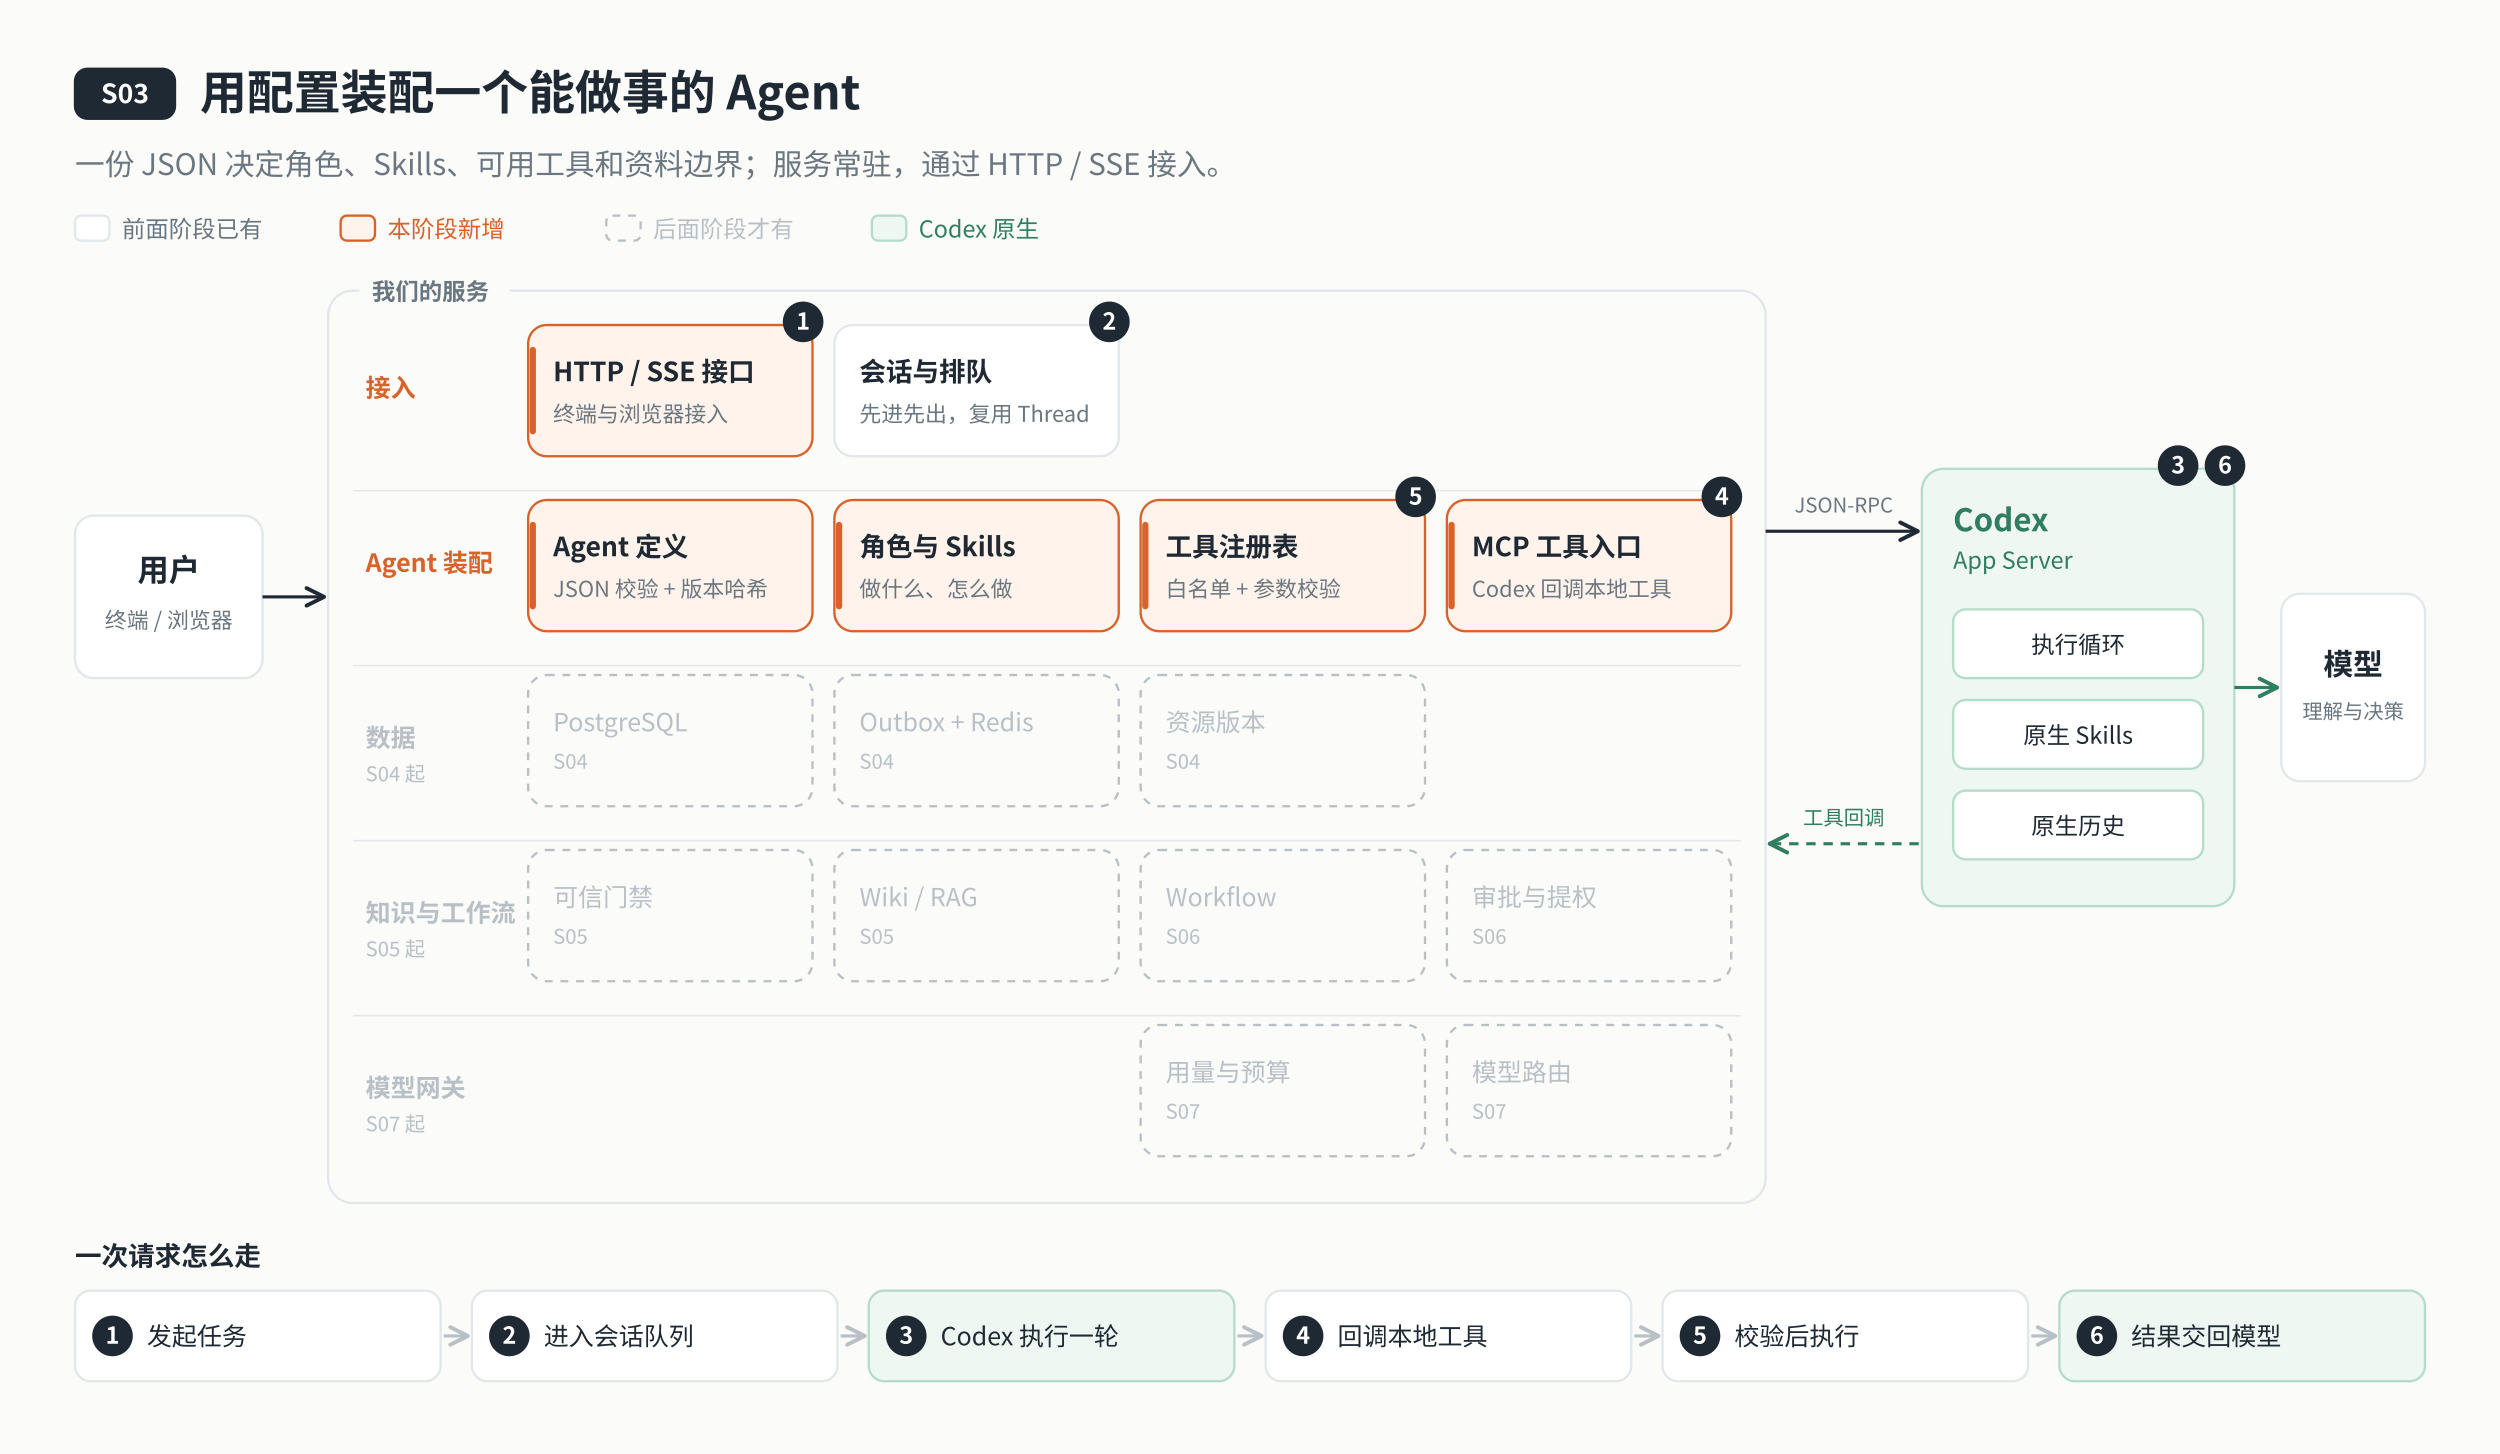
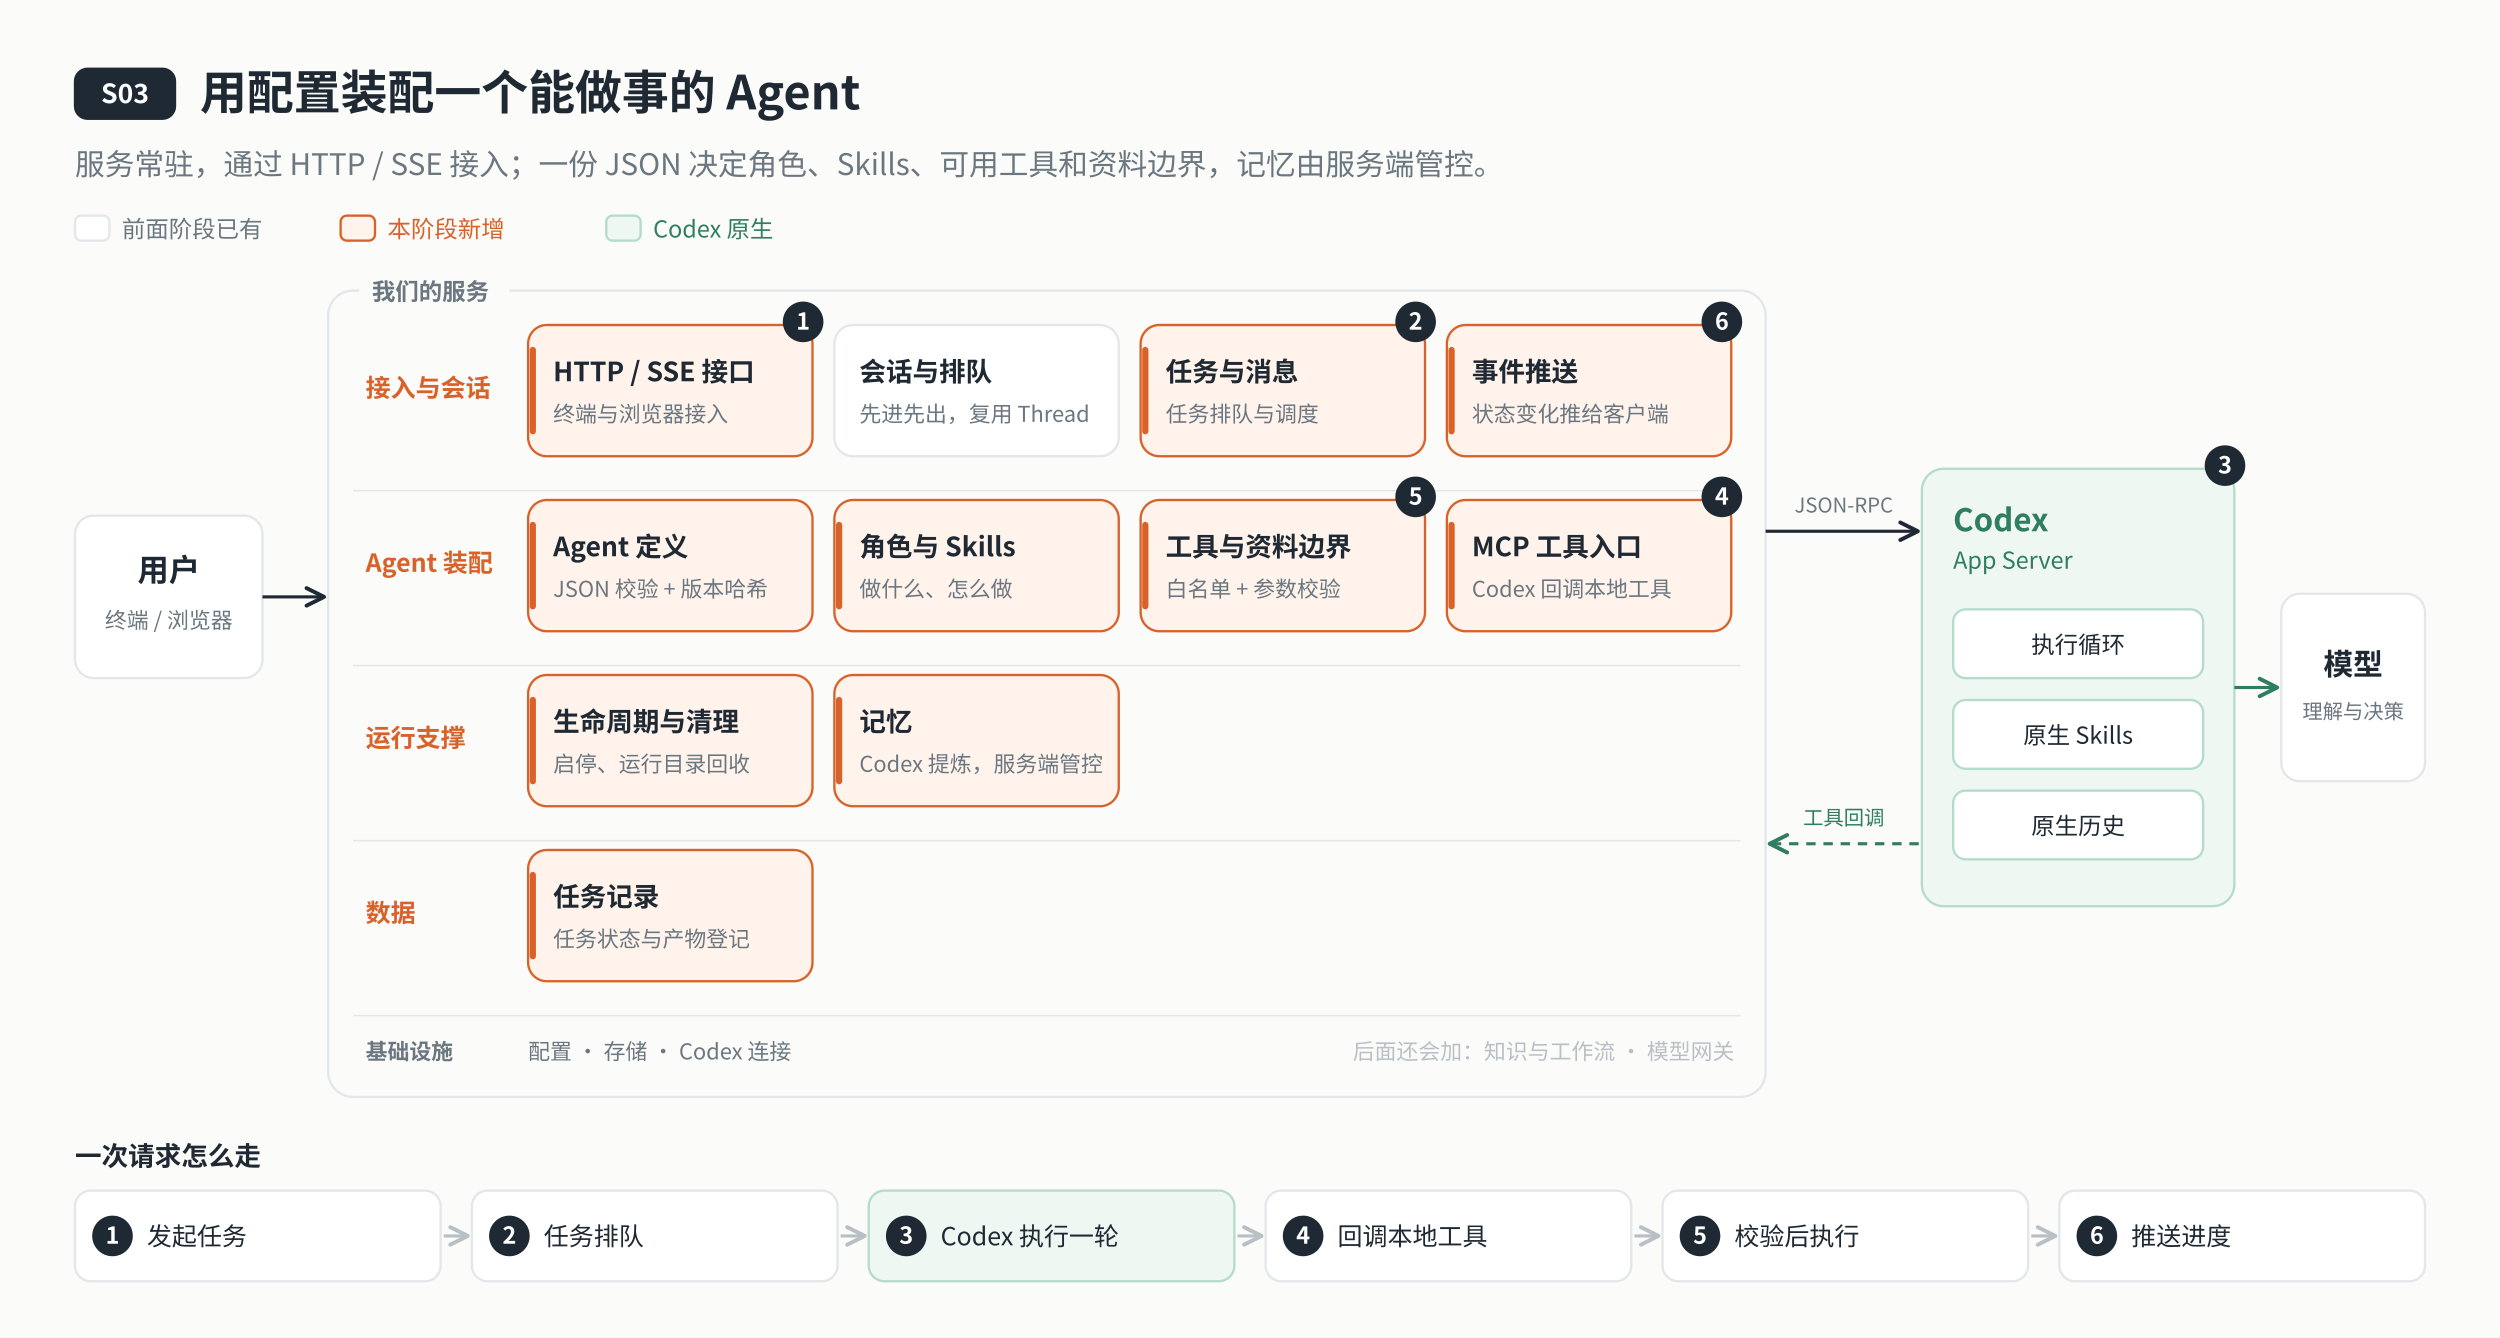
- <svg xmlns="http://www.w3.org/2000/svg" width="1600" height="930" viewBox="0 0 1600 930" role="img" aria-labelledby="title desc">
+ <svg xmlns="http://www.w3.org/2000/svg" width="1600" height="856" viewBox="0 0 1600 856" role="img" aria-labelledby="title desc">
  <defs>
    <marker id="mB8C0C6" viewBox="0 0 10 10" refX="8" refY="5" markerWidth="7" markerHeight="7" orient="auto-start-reverse">
      <path d="M1 1 L9 5 L1 9" fill="none" stroke="#B8C0C6" stroke-width="1.8" stroke-linecap="round" stroke-linejoin="round" />
    </marker>
    <marker id="m1F2933" viewBox="0 0 10 10" refX="8" refY="5" markerWidth="7" markerHeight="7" orient="auto-start-reverse">
      <path d="M1 1 L9 5 L1 9" fill="none" stroke="#1F2933" stroke-width="1.8" stroke-linecap="round" stroke-linejoin="round" />
    </marker>
    <marker id="m2F7D62" viewBox="0 0 10 10" refX="8" refY="5" markerWidth="7" markerHeight="7" orient="auto-start-reverse">
      <path d="M1 1 L9 5 L1 9" fill="none" stroke="#2F7D62" stroke-width="1.8" stroke-linecap="round" stroke-linejoin="round" />
    </marker>
  </defs>
  <g font-family="PingFang SC, Microsoft YaHei, Noto Sans CJK SC, sans-serif">
-     <rect x="0" y="0" width="1600" height="930" rx="0" fill="#FBFBF9" stroke="#FBFBF9" stroke-width="1.5" />
+     <rect x="0" y="0" width="1600" height="856" fill="#FBFBF9" />
    <rect x="48" y="44" width="64" height="32" rx="8" fill="#1F2933" stroke="#1F2933" stroke-width="1.5" />
    <text x="80" y="66" font-size="17" fill="#fff" font-weight="700" text-anchor="middle">S03</text>
    <text x="128" y="70" font-size="30" fill="#1F2933" font-weight="700" text-anchor="start">用配置装配一个能做事的 Agent</text>
-     <text x="48" y="112" font-size="19" fill="#6B7780" font-weight="400" text-anchor="start">一份 JSON 决定角色、Skills、可用工具和资料边界；服务常驻，通过 HTTP / SSE 接入。</text>
+     <text x="48" y="112" font-size="19" fill="#6B7780" font-weight="400" text-anchor="start">服务常驻，通过 HTTP / SSE 接入；一份 JSON 决定角色、Skills、可用工具和资料边界，记忆由服务端管控。</text>
    <rect x="48" y="138" width="22" height="16" rx="4" fill="#FFFFFF" stroke="#E3E7EA" stroke-width="1.5" />
    <text x="78" y="152" font-size="15" fill="#6B7780" font-weight="400" text-anchor="start">前面阶段已有</text>
    <rect x="218" y="138" width="22" height="16" rx="4" fill="#FFF3EC" stroke="#D9622B" stroke-width="1.5" />
    <text x="248" y="152" font-size="15" fill="#D9622B" font-weight="400" text-anchor="start">本阶段新增</text>
-     <rect x="388" y="138" width="22" height="16" rx="4" fill="#FBFBF9" stroke="#B8C0C6" stroke-width="1.5" stroke-dasharray="5 5" />
-     <text x="418" y="152" font-size="15" fill="#B8C0C6" font-weight="400" text-anchor="start">后面阶段才有</text>
-     <rect x="558" y="138" width="22" height="16" rx="4" fill="#EEF7F2" stroke="#B5DCCB" stroke-width="1.5" />
-     <text x="588" y="152" font-size="15" fill="#2F7D62" font-weight="400" text-anchor="start">Codex 原生</text>
+     <rect x="388" y="138" width="22" height="16" rx="4" fill="#EEF7F2" stroke="#B5DCCB" stroke-width="1.5" />
+     <text x="418" y="152" font-size="15" fill="#2F7D62" font-weight="400" text-anchor="start">Codex 原生</text>
    <rect x="48" y="330" width="120" height="104" rx="12" fill="#FFFFFF" stroke="#E3E7EA" stroke-width="1.5" />
    <text x="108" y="372" font-size="20" fill="#1F2933" font-weight="600" text-anchor="middle">用户</text>
    <text x="108" y="402" font-size="14" fill="#6B7780" font-weight="400" text-anchor="middle">终端 / 浏览器</text>
-     <rect x="210" y="186" width="920" height="584" rx="16" fill="none" stroke="#E3E7EA" stroke-width="1.5" />
+     <rect x="210" y="186" width="920" height="516" rx="16" fill="none" stroke="#E3E7EA" stroke-width="1.5" />
    <rect x="230" y="175" width="96" height="22" fill="#FBFBF9" />
    <text x="238" y="192" font-size="15" fill="#6B7780" font-weight="600" text-anchor="start">我们的服务</text>
-     <text x="234" y="254" font-size="16" fill="#D9622B" font-weight="600" text-anchor="start">接入</text>
+     <text x="234" y="254" font-size="16" fill="#D9622B" font-weight="600" text-anchor="start">接入与会话</text>
    <rect x="338" y="208" width="182" height="84" rx="12" fill="#FFF3EC" stroke="#D9622B" stroke-width="1.5" />
    <rect x="339" y="222" width="4" height="56" rx="2" fill="#D9622B" />
    <text x="354" y="244" font-size="17" fill="#1F2933" font-weight="600" text-anchor="start">HTTP / SSE 接口</text>
    <text x="354" y="270" font-size="14" fill="#6B7780" font-weight="400" text-anchor="start">终端与浏览器接入</text>
    <rect x="534" y="208" width="182" height="84" rx="12" fill="#FFFFFF" stroke="#E3E7EA" stroke-width="1.5" />
    <text x="550" y="244" font-size="17" fill="#1F2933" font-weight="600" text-anchor="start">会话与排队</text>
    <text x="550" y="270" font-size="14" fill="#6B7780" font-weight="400" text-anchor="start">先进先出，复用 Thread</text>
+     <rect x="730" y="208" width="182" height="84" rx="12" fill="#FFF3EC" stroke="#D9622B" stroke-width="1.5" />
+     <rect x="731" y="222" width="4" height="56" rx="2" fill="#D9622B" />
+     <text x="746" y="244" font-size="17" fill="#1F2933" font-weight="600" text-anchor="start">任务与消息</text>
+     <text x="746" y="270" font-size="14" fill="#6B7780" font-weight="400" text-anchor="start">任务排队与调度</text>
+     <rect x="926" y="208" width="182" height="84" rx="12" fill="#FFF3EC" stroke="#D9622B" stroke-width="1.5" />
+     <rect x="927" y="222" width="4" height="56" rx="2" fill="#D9622B" />
+     <text x="942" y="244" font-size="17" fill="#1F2933" font-weight="600" text-anchor="start">事件推送</text>
+     <text x="942" y="270" font-size="14" fill="#6B7780" font-weight="400" text-anchor="start">状态变化推给客户端</text>
    <text x="234" y="366" font-size="16" fill="#D9622B" font-weight="600" text-anchor="start">Agent 装配</text>
    <line x1="226" y1="314" x2="1114" y2="314" stroke="#E3E7EA" stroke-width="1" />
    <rect x="338" y="320" width="182" height="84" rx="12" fill="#FFF3EC" stroke="#D9622B" stroke-width="1.5" />
    <rect x="339" y="334" width="4" height="56" rx="2" fill="#D9622B" />
    <text x="354" y="356" font-size="17" fill="#1F2933" font-weight="600" text-anchor="start">Agent 定义</text>
    <text x="354" y="382" font-size="14" fill="#6B7780" font-weight="400" text-anchor="start">JSON 校验 + 版本哈希</text>
    <rect x="534" y="320" width="182" height="84" rx="12" fill="#FFF3EC" stroke="#D9622B" stroke-width="1.5" />
    <rect x="535" y="334" width="4" height="56" rx="2" fill="#D9622B" />
    <text x="550" y="356" font-size="17" fill="#1F2933" font-weight="600" text-anchor="start">角色与 Skills</text>
    <text x="550" y="382" font-size="14" fill="#6B7780" font-weight="400" text-anchor="start">做什么、怎么做</text>
    <rect x="730" y="320" width="182" height="84" rx="12" fill="#FFF3EC" stroke="#D9622B" stroke-width="1.5" />
    <rect x="731" y="334" width="4" height="56" rx="2" fill="#D9622B" />
-     <text x="746" y="356" font-size="17" fill="#1F2933" font-weight="600" text-anchor="start">工具注册表</text>
+     <text x="746" y="356" font-size="17" fill="#1F2933" font-weight="600" text-anchor="start">工具与资料边界</text>
    <text x="746" y="382" font-size="14" fill="#6B7780" font-weight="400" text-anchor="start">白名单 + 参数校验</text>
    <rect x="926" y="320" width="182" height="84" rx="12" fill="#FFF3EC" stroke="#D9622B" stroke-width="1.5" />
    <rect x="927" y="334" width="4" height="56" rx="2" fill="#D9622B" />
    <text x="942" y="356" font-size="17" fill="#1F2933" font-weight="600" text-anchor="start">MCP 工具入口</text>
    <text x="942" y="382" font-size="14" fill="#6B7780" font-weight="400" text-anchor="start">Codex 回调本地工具</text>
-     <text x="234" y="478" font-size="16" fill="#B8C0C6" font-weight="600" text-anchor="start">数据</text>
-     <text x="234" y="500" font-size="13" fill="#B8C0C6" font-weight="400" text-anchor="start">S04 起</text>
+     <text x="234" y="478" font-size="16" fill="#D9622B" font-weight="600" text-anchor="start">运行支撑</text>
    <line x1="226" y1="426" x2="1114" y2="426" stroke="#E3E7EA" stroke-width="1" />
-     <rect x="338" y="432" width="182" height="84" rx="12" fill="none" stroke="#B8C0C6" stroke-width="1.5" stroke-dasharray="5 5" />
-     <text x="354" y="468" font-size="16" fill="#B8C0C6" font-weight="500" text-anchor="start">PostgreSQL</text>
-     <text x="354" y="492" font-size="13" fill="#B8C0C6" font-weight="400" text-anchor="start">S04</text>
-     <rect x="534" y="432" width="182" height="84" rx="12" fill="none" stroke="#B8C0C6" stroke-width="1.5" stroke-dasharray="5 5" />
-     <text x="550" y="468" font-size="16" fill="#B8C0C6" font-weight="500" text-anchor="start">Outbox + Redis</text>
-     <text x="550" y="492" font-size="13" fill="#B8C0C6" font-weight="400" text-anchor="start">S04</text>
-     <rect x="730" y="432" width="182" height="84" rx="12" fill="none" stroke="#B8C0C6" stroke-width="1.5" stroke-dasharray="5 5" />
-     <text x="746" y="468" font-size="16" fill="#B8C0C6" font-weight="500" text-anchor="start">资源版本</text>
-     <text x="746" y="492" font-size="13" fill="#B8C0C6" font-weight="400" text-anchor="start">S04</text>
-     <text x="234" y="590" font-size="16" fill="#B8C0C6" font-weight="600" text-anchor="start">知识与工作流</text>
-     <text x="234" y="612" font-size="13" fill="#B8C0C6" font-weight="400" text-anchor="start">S05 起</text>
+     <rect x="338" y="432" width="182" height="84" rx="12" fill="#FFF3EC" stroke="#D9622B" stroke-width="1.5" />
+     <rect x="339" y="446" width="4" height="56" rx="2" fill="#D9622B" />
+     <text x="354" y="468" font-size="17" fill="#1F2933" font-weight="600" text-anchor="start">生命周期与清理</text>
+     <text x="354" y="494" font-size="14" fill="#6B7780" font-weight="400" text-anchor="start">启停、运行目录回收</text>
+     <rect x="534" y="432" width="182" height="84" rx="12" fill="#FFF3EC" stroke="#D9622B" stroke-width="1.5" />
+     <rect x="535" y="446" width="4" height="56" rx="2" fill="#D9622B" />
+     <text x="550" y="468" font-size="17" fill="#1F2933" font-weight="600" text-anchor="start">记忆</text>
+     <text x="550" y="494" font-size="14" fill="#6B7780" font-weight="400" text-anchor="start">Codex 提炼，服务端管控</text>
+     <text x="234" y="590" font-size="16" fill="#D9622B" font-weight="600" text-anchor="start">数据</text>
    <line x1="226" y1="538" x2="1114" y2="538" stroke="#E3E7EA" stroke-width="1" />
-     <rect x="338" y="544" width="182" height="84" rx="12" fill="none" stroke="#B8C0C6" stroke-width="1.5" stroke-dasharray="5 5" />
-     <text x="354" y="580" font-size="16" fill="#B8C0C6" font-weight="500" text-anchor="start">可信门禁</text>
-     <text x="354" y="604" font-size="13" fill="#B8C0C6" font-weight="400" text-anchor="start">S05</text>
-     <rect x="534" y="544" width="182" height="84" rx="12" fill="none" stroke="#B8C0C6" stroke-width="1.5" stroke-dasharray="5 5" />
-     <text x="550" y="580" font-size="16" fill="#B8C0C6" font-weight="500" text-anchor="start">Wiki / RAG</text>
-     <text x="550" y="604" font-size="13" fill="#B8C0C6" font-weight="400" text-anchor="start">S05</text>
-     <rect x="730" y="544" width="182" height="84" rx="12" fill="none" stroke="#B8C0C6" stroke-width="1.5" stroke-dasharray="5 5" />
-     <text x="746" y="580" font-size="16" fill="#B8C0C6" font-weight="500" text-anchor="start">Workflow</text>
-     <text x="746" y="604" font-size="13" fill="#B8C0C6" font-weight="400" text-anchor="start">S06</text>
-     <rect x="926" y="544" width="182" height="84" rx="12" fill="none" stroke="#B8C0C6" stroke-width="1.5" stroke-dasharray="5 5" />
-     <text x="942" y="580" font-size="16" fill="#B8C0C6" font-weight="500" text-anchor="start">审批与提权</text>
-     <text x="942" y="604" font-size="13" fill="#B8C0C6" font-weight="400" text-anchor="start">S06</text>
-     <text x="234" y="702" font-size="16" fill="#B8C0C6" font-weight="600" text-anchor="start">模型网关</text>
-     <text x="234" y="724" font-size="13" fill="#B8C0C6" font-weight="400" text-anchor="start">S07 起</text>
+     <rect x="338" y="544" width="182" height="84" rx="12" fill="#FFF3EC" stroke="#D9622B" stroke-width="1.5" />
+     <rect x="339" y="558" width="4" height="56" rx="2" fill="#D9622B" />
+     <text x="354" y="580" font-size="17" fill="#1F2933" font-weight="600" text-anchor="start">任务记录</text>
+     <text x="354" y="606" font-size="14" fill="#6B7780" font-weight="400" text-anchor="start">任务状态与产物登记</text>
    <line x1="226" y1="650" x2="1114" y2="650" stroke="#E3E7EA" stroke-width="1" />
-     <rect x="730" y="656" width="182" height="84" rx="12" fill="none" stroke="#B8C0C6" stroke-width="1.5" stroke-dasharray="5 5" />
-     <text x="746" y="692" font-size="16" fill="#B8C0C6" font-weight="500" text-anchor="start">用量与预算</text>
-     <text x="746" y="716" font-size="13" fill="#B8C0C6" font-weight="400" text-anchor="start">S07</text>
-     <rect x="926" y="656" width="182" height="84" rx="12" fill="none" stroke="#B8C0C6" stroke-width="1.5" stroke-dasharray="5 5" />
-     <text x="942" y="692" font-size="16" fill="#B8C0C6" font-weight="500" text-anchor="start">模型路由</text>
-     <text x="942" y="716" font-size="13" fill="#B8C0C6" font-weight="400" text-anchor="start">S07</text>
+     <text x="234" y="678" font-size="14" fill="#6B7780" font-weight="600" text-anchor="start">基础设施</text>
+     <text x="338" y="678" font-size="14" fill="#6B7780" font-weight="400" text-anchor="start">配置 · 存储 · Codex 连接</text>
+     <text x="1110" y="678" font-size="14" fill="#B8C0C6" font-weight="400" text-anchor="end">后面还会加：知识与工作流 · 模型网关</text>
    <rect x="1230" y="300" width="200" height="280" rx="14" fill="#EEF7F2" stroke="#B5DCCB" stroke-width="1.5" />
    <text x="1250" y="340" font-size="20" fill="#2F7D62" font-weight="700" text-anchor="start">Codex</text>
    <text x="1250" y="364" font-size="15" fill="#2F7D62" font-weight="400" text-anchor="start">App Server</text>
    <rect x="1250" y="390" width="160" height="44" rx="8" fill="#FFFFFF" stroke="#B5DCCB" stroke-width="1.5" />
    <text x="1330" y="418" font-size="15" fill="#1F2933" font-weight="500" text-anchor="middle">执行循环</text>
    <rect x="1250" y="448" width="160" height="44" rx="8" fill="#FFFFFF" stroke="#B5DCCB" stroke-width="1.5" />
    <text x="1330" y="476" font-size="15" fill="#1F2933" font-weight="500" text-anchor="middle">原生 Skills</text>
    <rect x="1250" y="506" width="160" height="44" rx="8" fill="#FFFFFF" stroke="#B5DCCB" stroke-width="1.5" />
    <text x="1330" y="534" font-size="15" fill="#1F2933" font-weight="500" text-anchor="middle">原生历史</text>
    <rect x="1460" y="380" width="92" height="120" rx="12" fill="#FFFFFF" stroke="#E3E7EA" stroke-width="1.5" />
    <text x="1506" y="432" font-size="19" fill="#1F2933" font-weight="600" text-anchor="middle">模型</text>
    <text x="1506" y="460" font-size="13" fill="#6B7780" font-weight="400" text-anchor="middle">理解与决策</text>
    <path d="M168,382 L206,382" fill="none" stroke="#1F2933" stroke-width="2" marker-end="url(#m1F2933)" />
    <path d="M1130,340 L1226,340" fill="none" stroke="#1F2933" stroke-width="2" marker-end="url(#m1F2933)" />
    <text x="1180" y="328" font-size="13" fill="#6B7780" font-weight="500" text-anchor="middle">JSON-RPC</text>
    <path d="M1228,540 L1134,540" fill="none" stroke="#2F7D62" stroke-width="2" stroke-dasharray="6 5" marker-end="url(#m2F7D62)" />
    <text x="1180" y="528" font-size="13" fill="#2F7D62" font-weight="500" text-anchor="middle">工具回调</text>
    <path d="M1430,440 L1456,440" fill="none" stroke="#2F7D62" stroke-width="2" marker-end="url(#m2F7D62)" />
    <circle cx="514" cy="206" r="13" fill="#1F2933" />
    <text x="514" y="211" font-size="15" fill="#fff" font-weight="700" text-anchor="middle">1</text>
-     <circle cx="710" cy="206" r="13" fill="#1F2933" />
-     <text x="710" y="211" font-size="15" fill="#fff" font-weight="700" text-anchor="middle">2</text>
-     <circle cx="1394" cy="298" r="13" fill="#1F2933" />
-     <text x="1394" y="303" font-size="15" fill="#fff" font-weight="700" text-anchor="middle">3</text>
+     <circle cx="906" cy="206" r="13" fill="#1F2933" />
+     <text x="906" y="211" font-size="15" fill="#fff" font-weight="700" text-anchor="middle">2</text>
    <circle cx="1424" cy="298" r="13" fill="#1F2933" />
-     <text x="1424" y="303" font-size="15" fill="#fff" font-weight="700" text-anchor="middle">6</text>
+     <text x="1424" y="303" font-size="15" fill="#fff" font-weight="700" text-anchor="middle">3</text>
    <circle cx="1102" cy="318" r="13" fill="#1F2933" />
    <text x="1102" y="323" font-size="15" fill="#fff" font-weight="700" text-anchor="middle">4</text>
    <circle cx="906" cy="318" r="13" fill="#1F2933" />
    <text x="906" y="323" font-size="15" fill="#fff" font-weight="700" text-anchor="middle">5</text>
-     <text x="48" y="810" font-size="17" fill="#1F2933" font-weight="700" text-anchor="start">一次请求怎么走</text>
-     <rect x="48" y="826" width="234" height="58" rx="10" fill="#FFFFFF" stroke="#E3E7EA" stroke-width="1.5" />
-     <circle cx="72" cy="855" r="13" fill="#1F2933" />
-     <text x="72" y="860" font-size="15" fill="#fff" font-weight="700" text-anchor="middle">1</text>
-     <text x="94" y="861" font-size="16" fill="#1F2933" font-weight="500" text-anchor="start">发起任务</text>
-     <path d="M284,855 L298,855" fill="none" stroke="#B8C0C6" stroke-width="2" marker-end="url(#mB8C0C6)" />
-     <rect x="302" y="826" width="234" height="58" rx="10" fill="#FFFFFF" stroke="#E3E7EA" stroke-width="1.5" />
-     <circle cx="326" cy="855" r="13" fill="#1F2933" />
-     <text x="326" y="860" font-size="15" fill="#fff" font-weight="700" text-anchor="middle">2</text>
-     <text x="348" y="861" font-size="16" fill="#1F2933" font-weight="500" text-anchor="start">进入会话队列</text>
-     <path d="M538,855 L552,855" fill="none" stroke="#B8C0C6" stroke-width="2" marker-end="url(#mB8C0C6)" />
-     <rect x="556" y="826" width="234" height="58" rx="10" fill="#EEF7F2" stroke="#B5DCCB" stroke-width="1.5" />
-     <circle cx="580" cy="855" r="13" fill="#1F2933" />
-     <text x="580" y="860" font-size="15" fill="#fff" font-weight="700" text-anchor="middle">3</text>
-     <text x="602" y="861" font-size="16" fill="#1F2933" font-weight="500" text-anchor="start">Codex 执行一轮</text>
-     <path d="M792,855 L806,855" fill="none" stroke="#B8C0C6" stroke-width="2" marker-end="url(#mB8C0C6)" />
-     <rect x="810" y="826" width="234" height="58" rx="10" fill="#FFFFFF" stroke="#E3E7EA" stroke-width="1.5" />
-     <circle cx="834" cy="855" r="13" fill="#1F2933" />
-     <text x="834" y="860" font-size="15" fill="#fff" font-weight="700" text-anchor="middle">4</text>
-     <text x="856" y="861" font-size="16" fill="#1F2933" font-weight="500" text-anchor="start">回调本地工具</text>
-     <path d="M1046,855 L1060,855" fill="none" stroke="#B8C0C6" stroke-width="2" marker-end="url(#mB8C0C6)" />
-     <rect x="1064" y="826" width="234" height="58" rx="10" fill="#FFFFFF" stroke="#E3E7EA" stroke-width="1.5" />
-     <circle cx="1088" cy="855" r="13" fill="#1F2933" />
-     <text x="1088" y="860" font-size="15" fill="#fff" font-weight="700" text-anchor="middle">5</text>
-     <text x="1110" y="861" font-size="16" fill="#1F2933" font-weight="500" text-anchor="start">校验后执行</text>
-     <path d="M1300,855 L1314,855" fill="none" stroke="#B8C0C6" stroke-width="2" marker-end="url(#mB8C0C6)" />
-     <rect x="1318" y="826" width="234" height="58" rx="10" fill="#EEF7F2" stroke="#B5DCCB" stroke-width="1.5" />
-     <circle cx="1342" cy="855" r="13" fill="#1F2933" />
-     <text x="1342" y="860" font-size="15" fill="#fff" font-weight="700" text-anchor="middle">6</text>
-     <text x="1364" y="861" font-size="16" fill="#1F2933" font-weight="500" text-anchor="start">结果交回模型</text>
+     <circle cx="1102" cy="206" r="13" fill="#1F2933" />
+     <text x="1102" y="211" font-size="15" fill="#fff" font-weight="700" text-anchor="middle">6</text>
+     <text x="48" y="746" font-size="17" fill="#1F2933" font-weight="700" text-anchor="start">一次请求怎么走</text>
+     <rect x="48" y="762" width="234" height="58" rx="10" fill="#FFFFFF" stroke="#E3E7EA" stroke-width="1.5" />
+     <circle cx="72" cy="791" r="13" fill="#1F2933" />
+     <text x="72" y="796" font-size="15" fill="#fff" font-weight="700" text-anchor="middle">1</text>
+     <text x="94" y="797" font-size="16" fill="#1F2933" font-weight="500" text-anchor="start">发起任务</text>
+     <path d="M284,791 L298,791" fill="none" stroke="#B8C0C6" stroke-width="2" marker-end="url(#mB8C0C6)" />
+     <rect x="302" y="762" width="234" height="58" rx="10" fill="#FFFFFF" stroke="#E3E7EA" stroke-width="1.5" />
+     <circle cx="326" cy="791" r="13" fill="#1F2933" />
+     <text x="326" y="796" font-size="15" fill="#fff" font-weight="700" text-anchor="middle">2</text>
+     <text x="348" y="797" font-size="16" fill="#1F2933" font-weight="500" text-anchor="start">任务排队</text>
+     <path d="M538,791 L552,791" fill="none" stroke="#B8C0C6" stroke-width="2" marker-end="url(#mB8C0C6)" />
+     <rect x="556" y="762" width="234" height="58" rx="10" fill="#EEF7F2" stroke="#B5DCCB" stroke-width="1.5" />
+     <circle cx="580" cy="791" r="13" fill="#1F2933" />
+     <text x="580" y="796" font-size="15" fill="#fff" font-weight="700" text-anchor="middle">3</text>
+     <text x="602" y="797" font-size="16" fill="#1F2933" font-weight="500" text-anchor="start">Codex 执行一轮</text>
+     <path d="M792,791 L806,791" fill="none" stroke="#B8C0C6" stroke-width="2" marker-end="url(#mB8C0C6)" />
+     <rect x="810" y="762" width="234" height="58" rx="10" fill="#FFFFFF" stroke="#E3E7EA" stroke-width="1.5" />
+     <circle cx="834" cy="791" r="13" fill="#1F2933" />
+     <text x="834" y="796" font-size="15" fill="#fff" font-weight="700" text-anchor="middle">4</text>
+     <text x="856" y="797" font-size="16" fill="#1F2933" font-weight="500" text-anchor="start">回调本地工具</text>
+     <path d="M1046,791 L1060,791" fill="none" stroke="#B8C0C6" stroke-width="2" marker-end="url(#mB8C0C6)" />
+     <rect x="1064" y="762" width="234" height="58" rx="10" fill="#FFFFFF" stroke="#E3E7EA" stroke-width="1.5" />
+     <circle cx="1088" cy="791" r="13" fill="#1F2933" />
+     <text x="1088" y="796" font-size="15" fill="#fff" font-weight="700" text-anchor="middle">5</text>
+     <text x="1110" y="797" font-size="16" fill="#1F2933" font-weight="500" text-anchor="start">校验后执行</text>
+     <path d="M1300,791 L1314,791" fill="none" stroke="#B8C0C6" stroke-width="2" marker-end="url(#mB8C0C6)" />
+     <rect x="1318" y="762" width="234" height="58" rx="10" fill="#FFFFFF" stroke="#E3E7EA" stroke-width="1.5" />
+     <circle cx="1342" cy="791" r="13" fill="#1F2933" />
+     <text x="1342" y="796" font-size="15" fill="#fff" font-weight="700" text-anchor="middle">6</text>
+     <text x="1364" y="797" font-size="16" fill="#1F2933" font-weight="500" text-anchor="start">推送进度</text>
  </g>
</svg>
